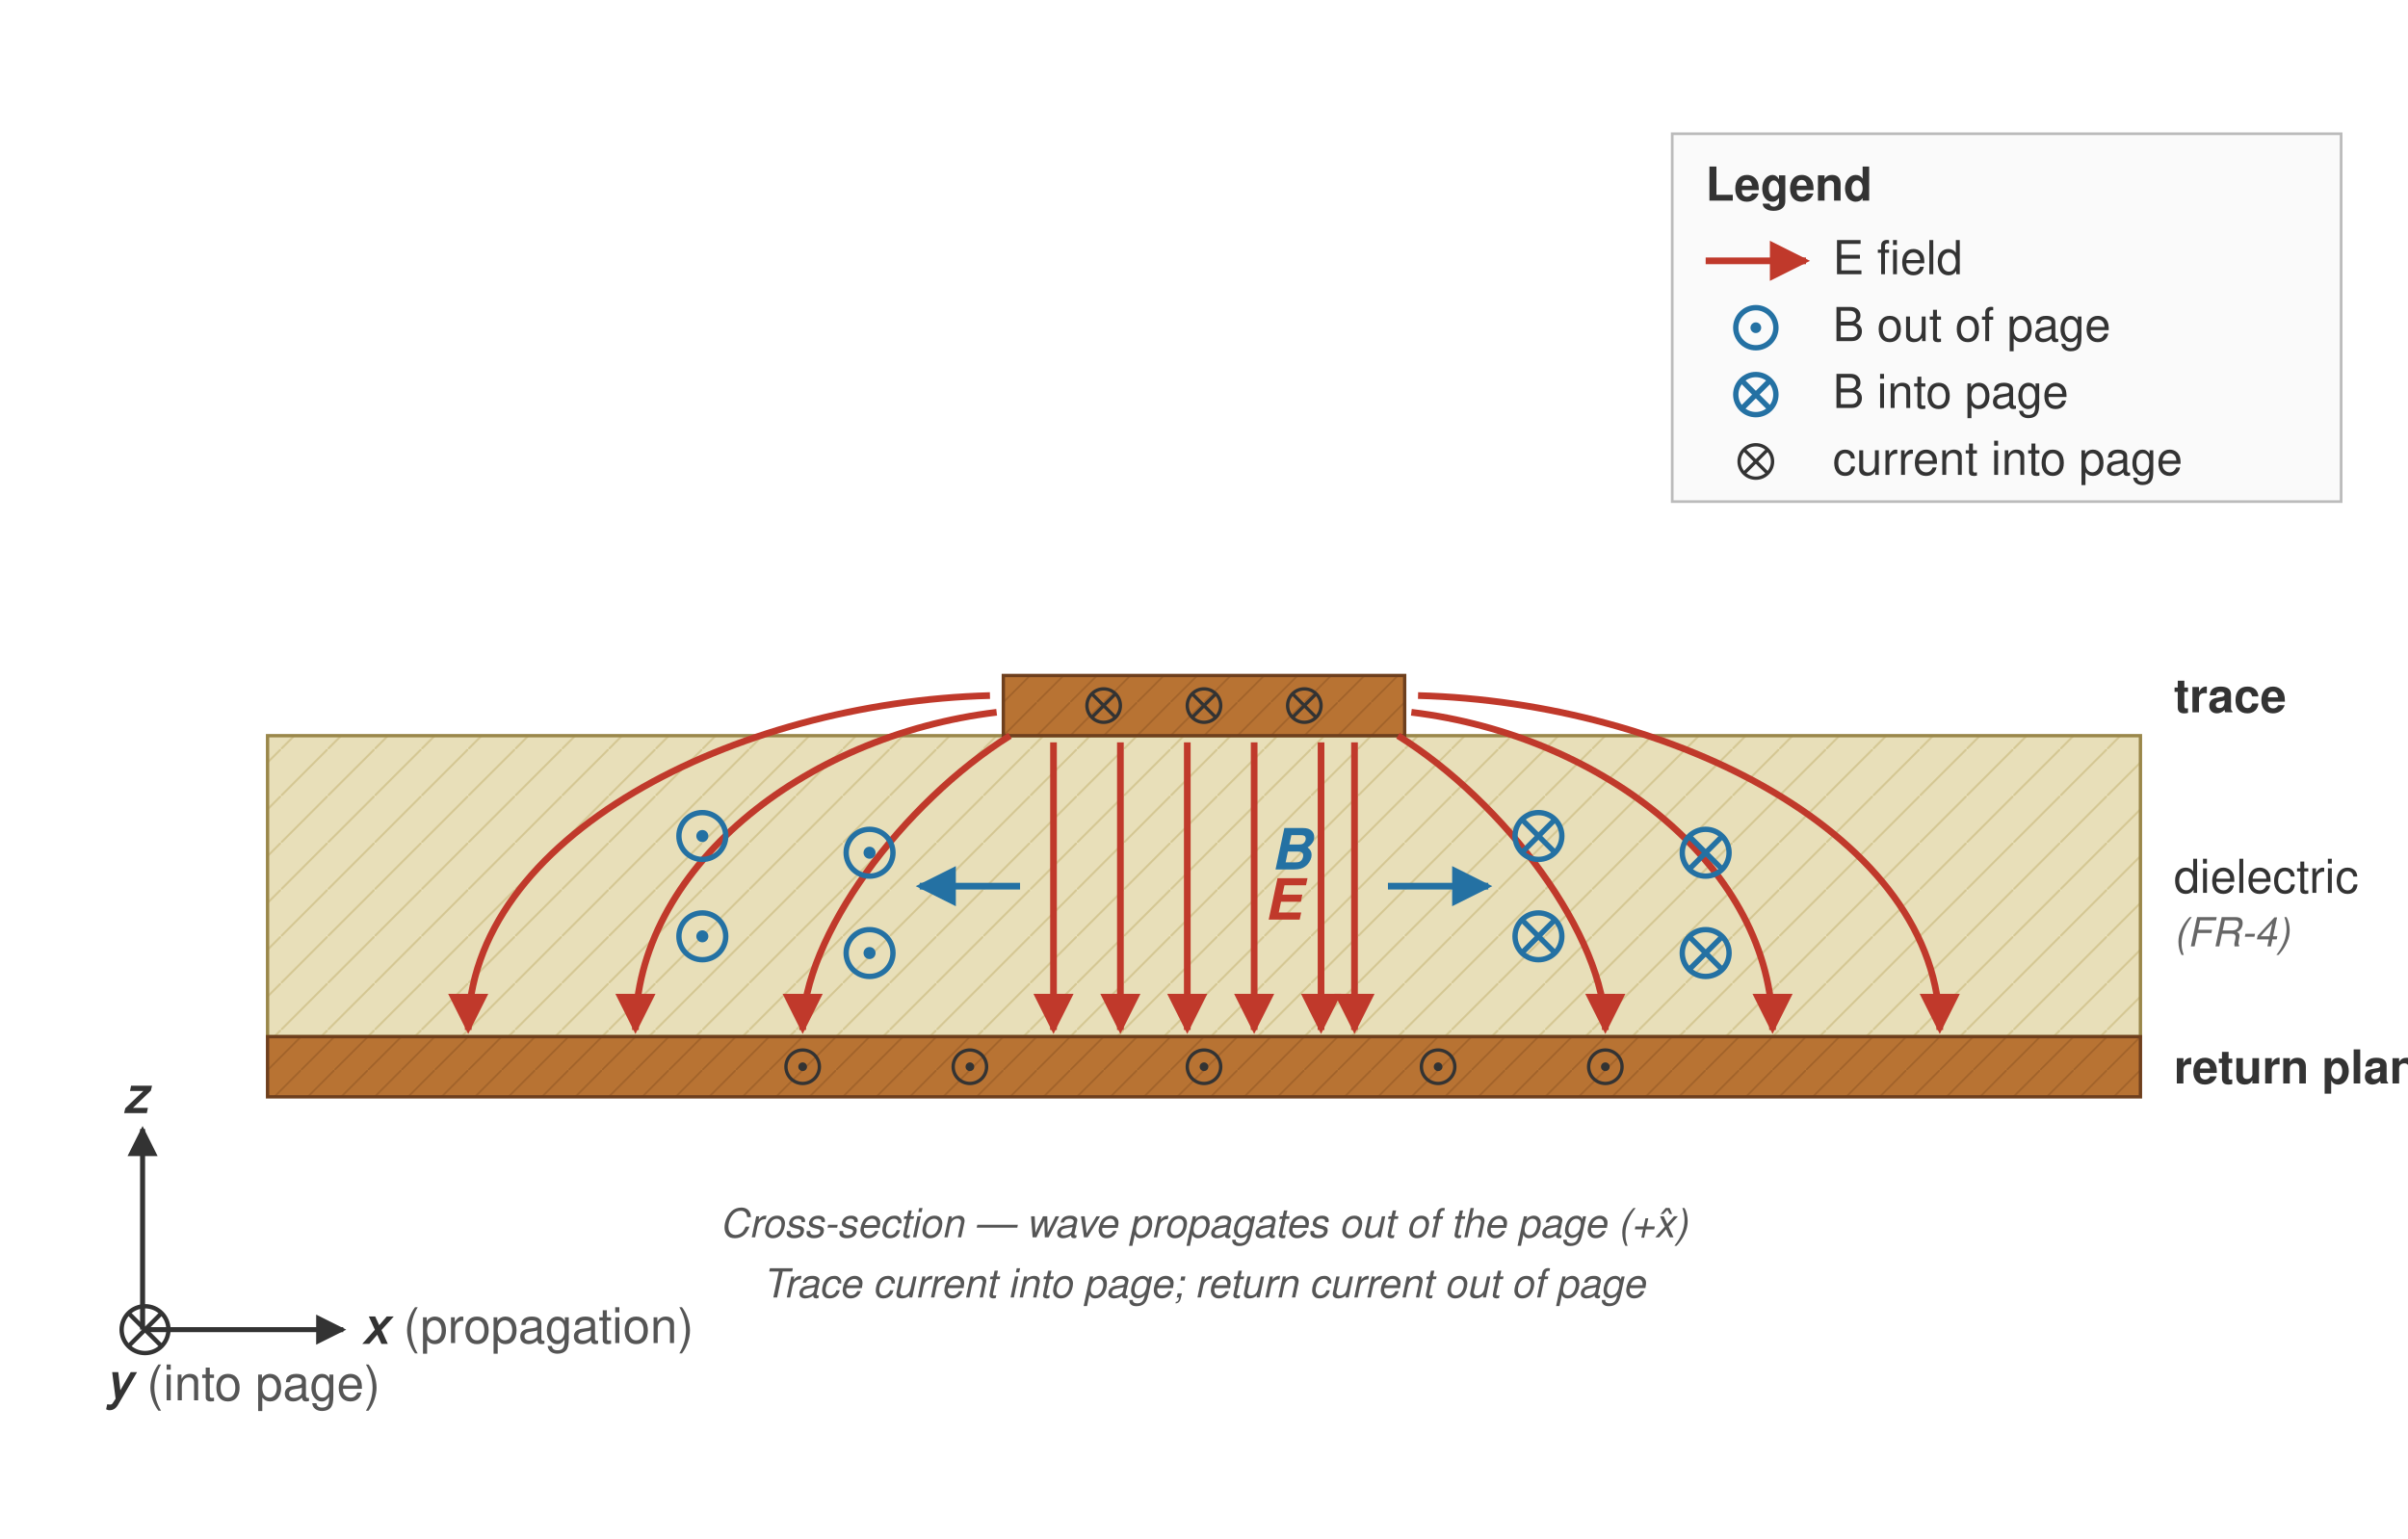
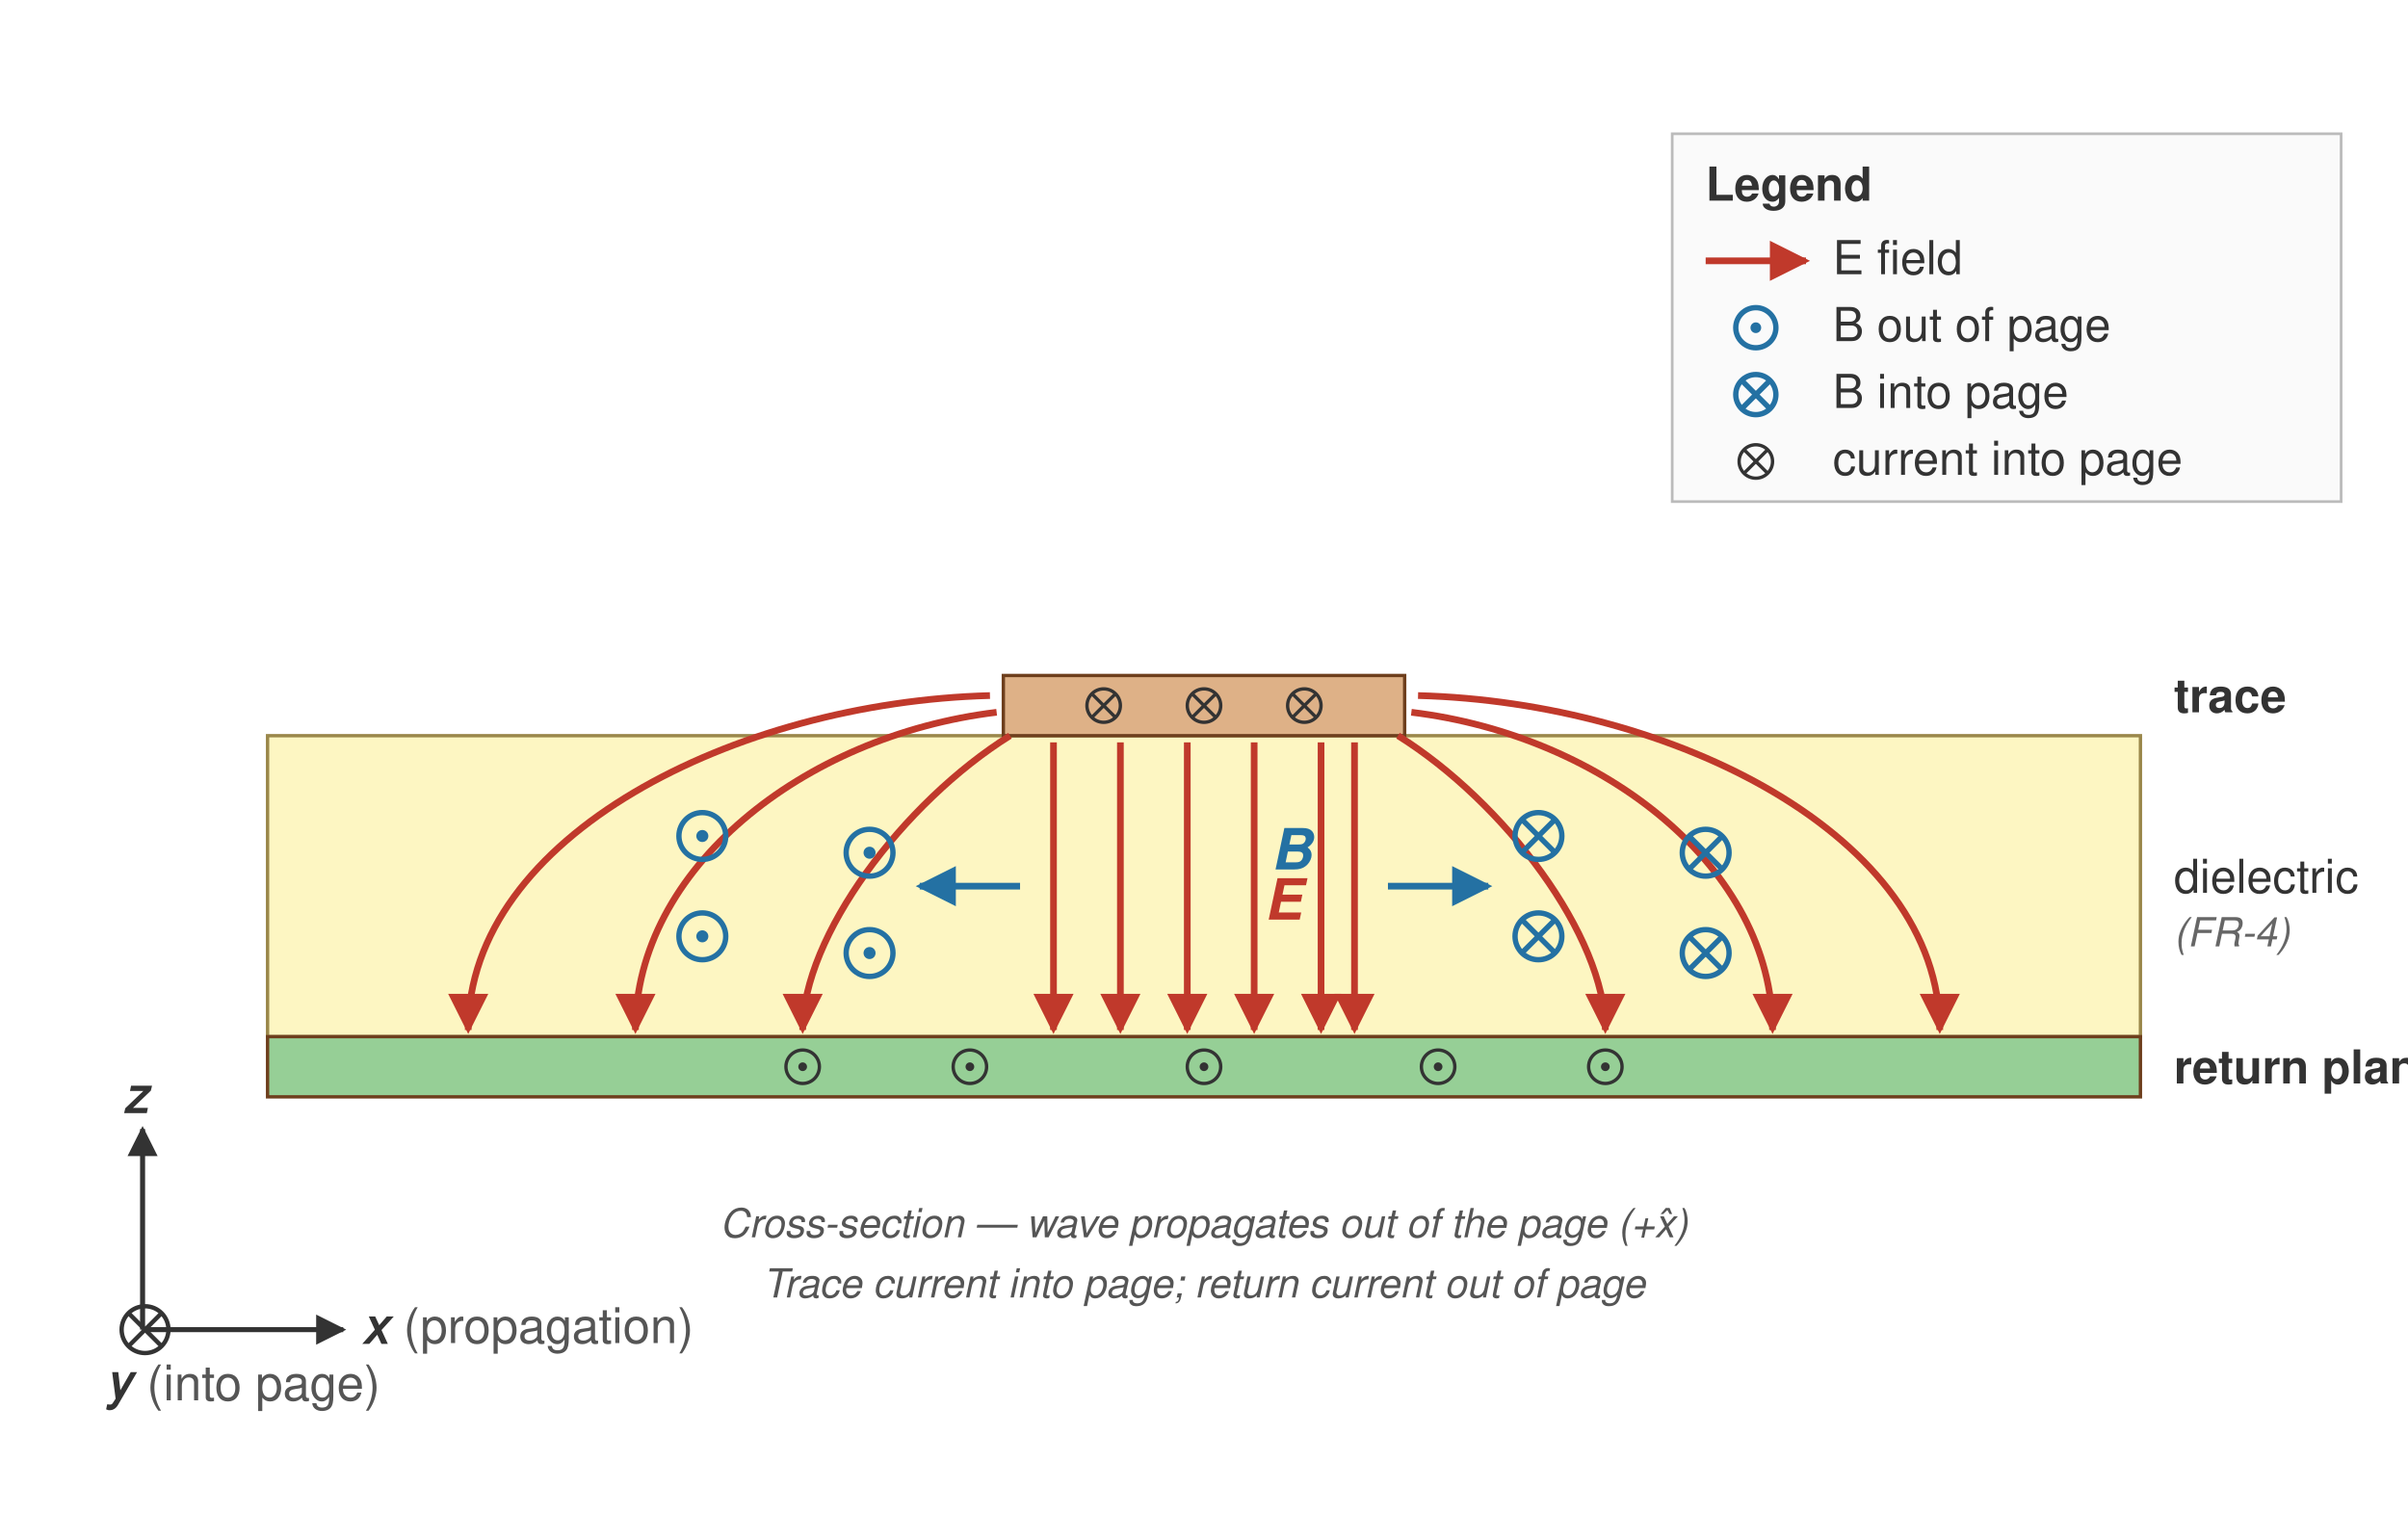
<svg xmlns="http://www.w3.org/2000/svg" viewBox="0 0 720 460" font-family="Helvetica, Arial, sans-serif" font-size="14" version="1.1" id="svg69">
  <defs id="defs5">
    <marker id="arrE" viewBox="0 0 10 10" refX="9" refY="5" markerWidth="6" markerHeight="6" orient="auto-start-reverse">
      <path d="M0,0 L10,5 L0,10 z" fill="#c0392b" id="path1" />
    </marker>
    <marker id="arrB" viewBox="0 0 10 10" refX="9" refY="5" markerWidth="6" markerHeight="6" orient="auto-start-reverse">
      <path d="M0,0 L10,5 L0,10 z" fill="#2471a3" id="path2" />
    </marker>
    <marker id="arrAxis" viewBox="0 0 10 10" refX="9" refY="5" markerWidth="6" markerHeight="6" orient="auto-start-reverse">
      <path d="M0,0 L10,5 L0,10 z" fill="#333" id="path3" />
    </marker>
    <pattern id="fr4" patternUnits="userSpaceOnUse" width="14" height="14">
      <rect width="14" height="14" fill="#e8dfb9" id="rect3" />
      <path d="M0,14 L14,0" stroke="#c7b77a" stroke-width="0.6" opacity="0.6" id="path4" />
    </pattern>
    <pattern id="copper" patternUnits="userSpaceOnUse" width="10" height="10">
      <rect width="10" height="10" fill="#b87333" id="rect4" />
      <path d="M0,10 L10,0" stroke="#8a5220" stroke-width="0.5" opacity="0.5" id="path5" />
    </pattern>
    <marker id="arrAx" viewBox="0 0 10 10" refX="9" refY="5" markerWidth="6" markerHeight="6" orient="auto-start-reverse">
      <path d="M 0,0 10,5 0,10 Z" fill="#333333" id="path4-0" />
    </marker>
    <marker id="marker1" viewBox="0 0 10 10" refX="9" refY="5" markerWidth="6" markerHeight="6" orient="auto-start-reverse">
      <path d="M 0,0 10,5 0,10 Z" fill="#333333" id="path1-9" />
    </marker>
  </defs>
-   <rect x="80" y="220" width="560" height="90" fill="url(#fr4)" stroke="#9a874a" stroke-width="1" id="rect5" />
-   <rect x="80" y="310" width="560" height="18" fill="url(#copper)" stroke="#6e3f1d" stroke-width="1" id="rect6" />
-   <rect x="300" y="202" width="120" height="18" fill="url(#copper)" stroke="#6e3f1d" stroke-width="1" id="rect7" />
+   <rect x="80" y="220" width="560" height="90" fill="url(#fr4)" stroke="#9a874a" stroke-width="1" id="rect5" style="fill:#fdf6c2;fill-opacity:1" />
+   <rect x="80" y="310" width="560" height="18" fill="url(#copper)" stroke="#6e3f1d" stroke-width="1" id="rect6" style="fill:#96cf96;fill-opacity:1" />
+   <rect x="300" y="202" width="120" height="18" fill="url(#copper)" stroke="#6e3f1d" stroke-width="1" id="rect7" style="fill:#deb187;fill-opacity:1" />
  <g font-size="14" fill="#333" id="g12">
    <circle cx="330" cy="211" r="5" fill="none" stroke="#333" stroke-width="1" id="circle7" />
    <line x1="326.5" y1="207.5" x2="333.5" y2="214.5" stroke="#333" stroke-width="1" id="line7" />
    <line x1="333.5" y1="207.5" x2="326.5" y2="214.5" stroke="#333" stroke-width="1" id="line8" />
    <circle cx="360" cy="211" r="5" fill="none" stroke="#333" stroke-width="1" id="circle8" />
    <line x1="356.5" y1="207.5" x2="363.5" y2="214.5" stroke="#333" stroke-width="1" id="line9" />
    <line x1="363.5" y1="207.5" x2="356.5" y2="214.5" stroke="#333" stroke-width="1" id="line10" />
    <circle cx="390" cy="211" r="5" fill="none" stroke="#333" stroke-width="1" id="circle10" />
    <line x1="386.5" y1="207.5" x2="393.5" y2="214.5" stroke="#333" stroke-width="1" id="line11" />
    <line x1="393.5" y1="207.5" x2="386.5" y2="214.5" stroke="#333" stroke-width="1" id="line12" />
  </g>
  <g id="g21">
    <circle cx="240" cy="319" r="5" fill="none" stroke="#333" stroke-width="1" id="circle12" />
    <circle cx="240" cy="319" r="1.3" fill="#333" id="circle13" />
    <circle cx="290" cy="319" r="5" fill="none" stroke="#333" stroke-width="1" id="circle14" />
    <circle cx="290" cy="319" r="1.3" fill="#333" id="circle15" />
    <circle cx="360" cy="319" r="5" fill="none" stroke="#333" stroke-width="1" id="circle16" />
    <circle cx="360" cy="319" r="1.3" fill="#333" id="circle17" />
    <circle cx="430" cy="319" r="5" fill="none" stroke="#333" stroke-width="1" id="circle18" />
    <circle cx="430" cy="319" r="1.3" fill="#333" id="circle19" />
    <circle cx="480" cy="319" r="5" fill="none" stroke="#333" stroke-width="1" id="circle20" />
    <circle cx="480" cy="319" r="1.3" fill="#333" id="circle21" />
  </g>
  <g stroke="#c0392b" stroke-width="2" fill="none" id="g31">
    <line x1="315" y1="222" x2="315" y2="308" marker-end="url(#arrE)" id="line21" />
    <line x1="335" y1="222" x2="335" y2="308" marker-end="url(#arrE)" id="line22" />
    <line x1="355" y1="222" x2="355" y2="308" marker-end="url(#arrE)" id="line23" />
    <line x1="375" y1="222" x2="375" y2="308" marker-end="url(#arrE)" id="line24" />
    <line x1="395" y1="222" x2="395" y2="308" marker-end="url(#arrE)" id="line25" />
    <line x1="405" y1="222" x2="405" y2="308" marker-end="url(#arrE)" id="line26" />
    <path d="M 302,220 C 270,240 240,280 240,308" marker-end="url(#arrE)" id="path26" />
    <path d="M 298,213 C 240,220 190,260 190,308" marker-end="url(#arrE)" id="path27" />
    <path d="M 296,208 C 220,210 140,250 140,308" marker-end="url(#arrE)" id="path28" />
    <path d="M 418,220 C 450,240 480,280 480,308" marker-end="url(#arrE)" id="path29" />
    <path d="M 422,213 C 480,220 530,260 530,308" marker-end="url(#arrE)" id="path30" />
    <path d="M 424,208 C 500,210 580,250 580,308" marker-end="url(#arrE)" id="path31" />
  </g>
  <g id="g52">
    <g stroke="#2471a3" stroke-width="1.6" fill="none" id="g34">
      <circle cx="210" cy="250" r="7" id="circle31" />
      <circle cx="260" cy="255" r="7" id="circle32" />
      <circle cx="210" cy="280" r="7" id="circle33" />
      <circle cx="260" cy="285" r="7" id="circle34" />
    </g>
    <g fill="#2471a3" id="g38">
      <circle cx="210" cy="250" r="1.8" id="circle35" />
      <circle cx="260" cy="255" r="1.8" id="circle36" />
      <circle cx="210" cy="280" r="1.8" id="circle37" />
      <circle cx="260" cy="285" r="1.8" id="circle38" />
    </g>
    <g stroke="#2471a3" stroke-width="1.6" fill="none" id="g42">
      <circle cx="460" cy="250" r="7" id="circle39" />
      <circle cx="510" cy="255" r="7" id="circle40" />
      <circle cx="460" cy="280" r="7" id="circle41" />
      <circle cx="510" cy="285" r="7" id="circle42" />
    </g>
    <g stroke="#2471a3" stroke-width="1.6" id="g49">
      <line x1="455" y1="245" x2="465" y2="255" id="line42" />
      <line x1="465" y1="245" x2="455" y2="255" id="line43" />
      <line x1="505" y1="250" x2="515" y2="260" id="line44" />
      <line x1="515" y1="250" x2="505" y2="260" id="line45" />
      <line x1="455" y1="275" x2="465" y2="285" id="line46" />
      <line x1="465" y1="275" x2="455" y2="285" id="line47" />
      <line x1="505" y1="280" x2="515" y2="290" id="line48" />
      <line x1="515" y1="280" x2="505" y2="290" id="line49" />
    </g>
    <g stroke="#2471a3" stroke-width="2" fill="none" id="g51">
      <line x1="305" y1="265" x2="275" y2="265" marker-end="url(#arrB)" id="line50" />
      <line x1="415" y1="265" x2="445" y2="265" marker-end="url(#arrB)" id="line51" />
    </g>
  </g>
  <g fill="#333" id="g55">
    <text x="650" y="213" font-weight="bold" id="text52">trace</text>
    <text x="650" y="324" font-weight="bold" id="text53">return plane</text>
    <text x="650" y="267" id="text54">dielectric</text>
    <text x="650" y="283" font-style="italic" fill="#666" font-size="12" id="text55">(FR-4)</text>
  </g>
  <g id="g57">
    <text x="378" y="275" fill="#c0392b" font-weight="bold" font-style="italic" font-size="17" id="text56">E</text>
    <text x="380" y="260" fill="#2471a3" font-weight="bold" font-style="italic" font-size="17" id="text57">B</text>
  </g>
  <g transform="translate(500,40)" id="g65">
    <rect x="0" y="0" width="200" height="110" fill="#fafafa" stroke="#bbb" stroke-width="0.8" id="rect57" />
    <text x="10" y="20" font-weight="bold" fill="#333" id="text58">Legend</text>
    <line x1="10" y1="38" x2="40" y2="38" stroke="#c0392b" stroke-width="2" marker-end="url(#arrE)" id="line58" />
    <text x="48" y="42" fill="#333" id="text59">E field</text>
    <g transform="translate(25,58)" id="g60">
      <circle r="6" fill="none" stroke="#2471a3" stroke-width="1.6" id="circle59" />
      <circle r="1.6" fill="#2471a3" id="circle60" />
    </g>
    <text x="48" y="62" fill="#333" id="text60">B out of page</text>
    <g transform="translate(25,78)" id="g62">
      <circle r="6" fill="none" stroke="#2471a3" stroke-width="1.6" id="circle61" />
      <line x1="-4" y1="-4" x2="4" y2="4" stroke="#2471a3" stroke-width="1.6" id="line61" />
      <line x1="4" y1="-4" x2="-4" y2="4" stroke="#2471a3" stroke-width="1.6" id="line62" />
    </g>
    <text x="48" y="82" fill="#333" id="text62">B into page</text>
    <g transform="translate(25,98)" id="g64">
      <circle r="5" fill="none" stroke="#333" stroke-width="1" id="circle62" />
      <line x1="-3.5" y1="-3.5" x2="3.5" y2="3.5" stroke="#333" id="line63" />
      <line x1="3.5" y1="-3.5" x2="-3.5" y2="3.5" stroke="#333" id="line64" />
    </g>
    <text x="48" y="102" fill="#333" id="text64">current into page</text>
  </g>
  <g fill="#555" font-size="12" font-style="italic" id="g69">
    <text x="360" y="370" text-anchor="middle" id="text68">Cross-section — wave propagates out of the page (+x̂)</text>
    <text x="360" y="388" text-anchor="middle" id="text69">Trace current into page; return current out of page</text>
  </g>
  <g stroke="#333333" fill="#333333" id="g49-4" transform="translate(13.12153,100.2064)">
    <line x1="29.51" y1="297.413" x2="89.51" y2="297.413" stroke-width="1.5" marker-end="url(#arrAx)" id="line45-8" />
    <text x="95.51" y="301.413" font-style="italic" id="text45" style="font-size:14.667px;stroke-width:0.5;stroke-dasharray:none">x</text>
    <text x="107.51" y="301.413" font-size="11px" fill="#555555" id="text46" style="font-size:14.667px;stroke-width:0;stroke-dasharray:none">(propagation)</text>
    <line x1="29.51" y1="297.413" x2="29.51" y2="237.413" stroke-width="1.5" marker-end="url(#arrAx)" id="line46-8" />
    <text x="23.853" y="232.413" font-style="italic" id="text47" style="font-size:14.667px;stroke-width:0.5;stroke-dasharray:none">z</text>
    <g transform="translate(64.51049,297.4126)" id="g48">
      <circle r="7" fill="none" stroke="#333333" stroke-width="1.3" id="circle47" cx="-34.266" cy="0" />
      <line x1="-39.266" y1="-5" x2="-29.266" y2="5" stroke="#333333" stroke-width="1.3" id="line47-2" />
      <line x1="-29.266" y1="-5" x2="-39.266" y2="5" stroke="#333333" stroke-width="1.3" id="line48-4" />
    </g>
    <text x="18.769" y="318.056" font-style="italic" id="text48" style="font-size:14.667px;stroke-width:0.5;stroke-dasharray:none">y</text>
    <text x="30.769" y="318.545" font-size="11px" fill="#555555" id="text49" style="font-size:14.667px;stroke-width:0;stroke-dasharray:none">(into page)</text>
  </g>
</svg>
